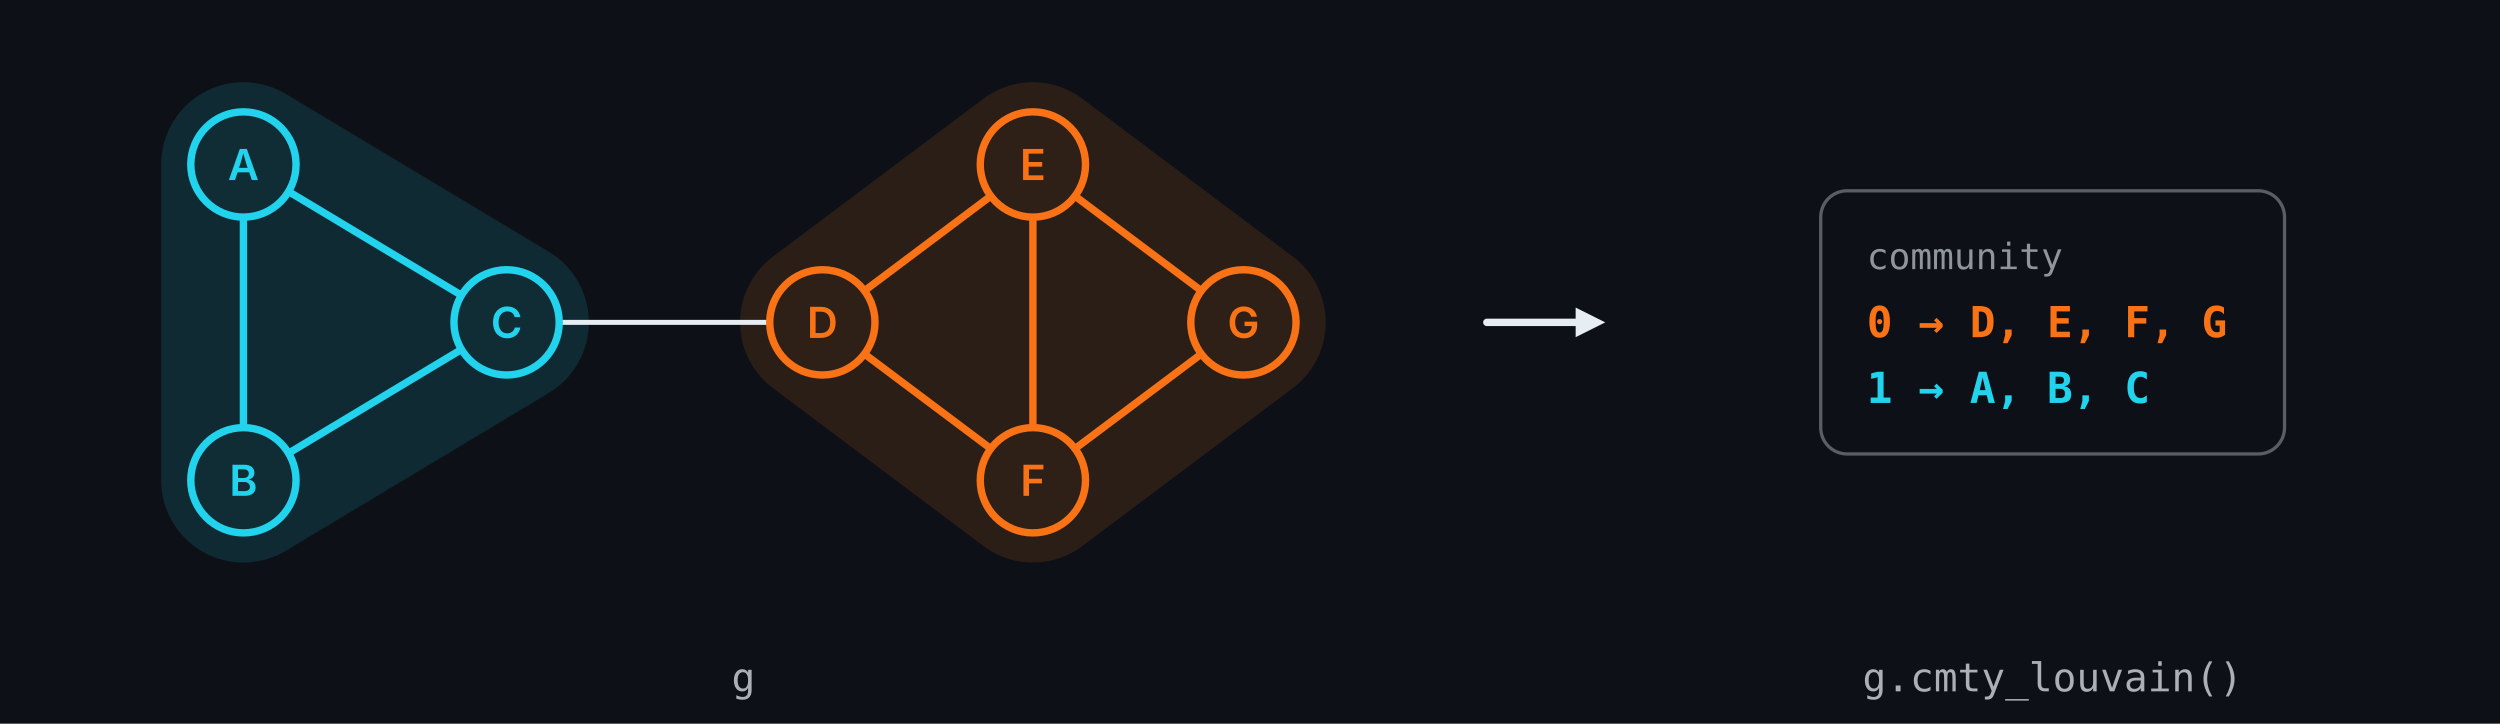
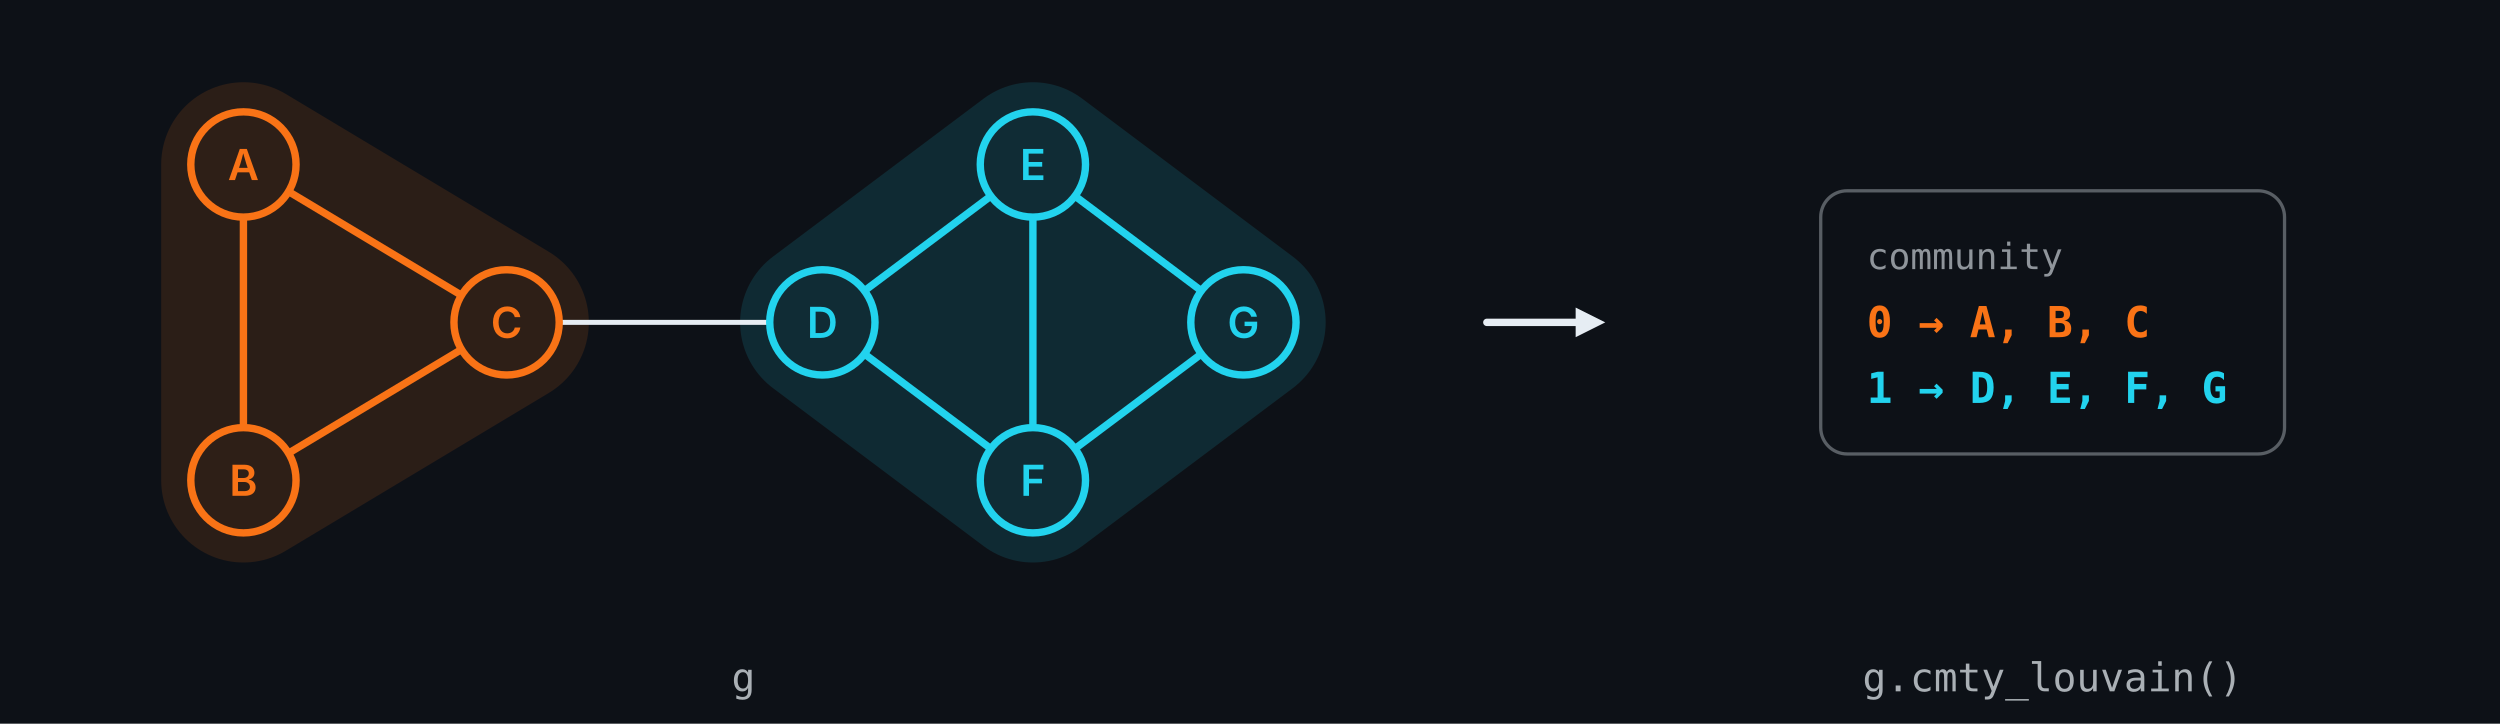
<svg xmlns="http://www.w3.org/2000/svg" viewBox="0 0 760 220" width="760" height="220" role="img" xml:space="preserve">
  <rect width="760" height="220" fill="#0d1117" />
  <g opacity="0.13">
-     <path d="M 250.0 98.0 L 314.0 50.0 L 378.0 98.0 L 314.0 146.0 Z" fill="#f97316" stroke="#f97316" stroke-width="50.0" stroke-linejoin="round" stroke-linecap="round" />
+     <path d="M 74.0 50.0 L 154.0 98.0 L 74.0 146.0 Z" fill="#f97316" stroke="#f97316" stroke-width="50.0" stroke-linejoin="round" stroke-linecap="round" />
  </g>
  <g opacity="0.13">
-     <path d="M 74.0 50.0 L 154.0 98.0 L 74.0 146.0 Z" fill="#22d3ee" stroke="#22d3ee" stroke-width="50.0" stroke-linejoin="round" stroke-linecap="round" />
+     <path d="M 250.0 98.0 L 314.0 50.0 L 378.0 98.0 L 314.0 146.0 Z" fill="#22d3ee" stroke="#22d3ee" stroke-width="50.0" stroke-linejoin="round" stroke-linecap="round" />
  </g>
  <rect x="553.5" y="58.0" width="141.0" height="80.0" rx="8" fill="#0d1117" stroke="#e6edf3" stroke-opacity="0.35" stroke-width="1" />
  <line x1="452.0" y1="98.0" x2="480.0" y2="98.0" stroke="#e6edf3" stroke-opacity="1.0" stroke-width="2.25" stroke-linecap="round" />
  <polygon points="488.0,98.0 479.0,102.5 479.0,93.5" fill="#e6edf3" fill-opacity="1.0" />
-   <path d="M 74.00 66.00 L 74.00 130.00" fill="none" stroke="#22d3ee" stroke-opacity="1" stroke-width="2.25" stroke-linecap="round" />
-   <path d="M 87.72 58.23 L 140.28 89.77" fill="none" stroke="#22d3ee" stroke-opacity="1" stroke-width="2.25" stroke-linecap="round" />
-   <path d="M 87.72 137.77 L 140.28 106.23" fill="none" stroke="#22d3ee" stroke-opacity="1" stroke-width="2.25" stroke-linecap="round" />
+   <path d="M 74.00 66.00 L 74.00 130.00" fill="none" stroke="#f97316" stroke-opacity="1" stroke-width="2.25" stroke-linecap="round" />
+   <path d="M 87.72 58.23 L 140.28 89.77" fill="none" stroke="#f97316" stroke-opacity="1" stroke-width="2.25" stroke-linecap="round" />
+   <path d="M 87.72 137.77 L 140.28 106.23" fill="none" stroke="#f97316" stroke-opacity="1" stroke-width="2.25" stroke-linecap="round" />
  <path d="M 170.00 98.00 L 234.00 98.00" fill="none" stroke="#e6edf3" stroke-opacity="1" stroke-width="1.5" stroke-linecap="round" />
-   <path d="M 262.80 88.40 L 301.20 59.60" fill="none" stroke="#f97316" stroke-opacity="1" stroke-width="2.25" stroke-linecap="round" />
-   <path d="M 262.80 107.60 L 301.20 136.40" fill="none" stroke="#f97316" stroke-opacity="1" stroke-width="2.25" stroke-linecap="round" />
-   <path d="M 314.00 66.00 L 314.00 130.00" fill="none" stroke="#f97316" stroke-opacity="1" stroke-width="2.25" stroke-linecap="round" />
-   <path d="M 326.80 59.60 L 365.20 88.40" fill="none" stroke="#f97316" stroke-opacity="1" stroke-width="2.25" stroke-linecap="round" />
-   <path d="M 326.80 136.40 L 365.20 107.60" fill="none" stroke="#f97316" stroke-opacity="1" stroke-width="2.25" stroke-linecap="round" />
-   <circle cx="74.0" cy="50.0" r="16" fill="#102c35" stroke="#22d3ee" stroke-opacity="1" stroke-width="2.25" />
-   <text x="74.0" y="50.0" text-anchor="middle" dominant-baseline="central" font-family="ui-sans-serif, system-ui, -apple-system, 'Segoe UI', sans-serif" font-size="13" font-weight="600" fill="#22d3ee" fill-opacity="1">A</text>
-   <circle cx="74.0" cy="146.0" r="16" fill="#102c35" stroke="#22d3ee" stroke-opacity="1" stroke-width="2.25" />
-   <text x="74.0" y="146.0" text-anchor="middle" dominant-baseline="central" font-family="ui-sans-serif, system-ui, -apple-system, 'Segoe UI', sans-serif" font-size="13" font-weight="600" fill="#22d3ee" fill-opacity="1">B</text>
-   <circle cx="154.0" cy="98.0" r="16" fill="#102c35" stroke="#22d3ee" stroke-opacity="1" stroke-width="2.25" />
-   <text x="154.0" y="98.0" text-anchor="middle" dominant-baseline="central" font-family="ui-sans-serif, system-ui, -apple-system, 'Segoe UI', sans-serif" font-size="13" font-weight="600" fill="#22d3ee" fill-opacity="1">C</text>
-   <circle cx="250.0" cy="98.0" r="16" fill="#2e1f17" stroke="#f97316" stroke-opacity="1" stroke-width="2.25" />
-   <text x="250.0" y="98.0" text-anchor="middle" dominant-baseline="central" font-family="ui-sans-serif, system-ui, -apple-system, 'Segoe UI', sans-serif" font-size="13" font-weight="600" fill="#f97316" fill-opacity="1">D</text>
-   <circle cx="314.0" cy="50.0" r="16" fill="#2e1f17" stroke="#f97316" stroke-opacity="1" stroke-width="2.25" />
-   <text x="314.0" y="50.0" text-anchor="middle" dominant-baseline="central" font-family="ui-sans-serif, system-ui, -apple-system, 'Segoe UI', sans-serif" font-size="13" font-weight="600" fill="#f97316" fill-opacity="1">E</text>
-   <circle cx="314.0" cy="146.0" r="16" fill="#2e1f17" stroke="#f97316" stroke-opacity="1" stroke-width="2.25" />
-   <text x="314.0" y="146.0" text-anchor="middle" dominant-baseline="central" font-family="ui-sans-serif, system-ui, -apple-system, 'Segoe UI', sans-serif" font-size="13" font-weight="600" fill="#f97316" fill-opacity="1">F</text>
-   <circle cx="378.0" cy="98.0" r="16" fill="#2e1f17" stroke="#f97316" stroke-opacity="1" stroke-width="2.25" />
-   <text x="378.0" y="98.0" text-anchor="middle" dominant-baseline="central" font-family="ui-sans-serif, system-ui, -apple-system, 'Segoe UI', sans-serif" font-size="13" font-weight="600" fill="#f97316" fill-opacity="1">G</text>
+   <path d="M 262.80 88.40 L 301.20 59.60" fill="none" stroke="#22d3ee" stroke-opacity="1" stroke-width="2.25" stroke-linecap="round" />
+   <path d="M 262.80 107.60 L 301.20 136.40" fill="none" stroke="#22d3ee" stroke-opacity="1" stroke-width="2.25" stroke-linecap="round" />
+   <path d="M 314.00 66.00 L 314.00 130.00" fill="none" stroke="#22d3ee" stroke-opacity="1" stroke-width="2.25" stroke-linecap="round" />
+   <path d="M 326.80 59.60 L 365.20 88.40" fill="none" stroke="#22d3ee" stroke-opacity="1" stroke-width="2.25" stroke-linecap="round" />
+   <path d="M 326.80 136.40 L 365.20 107.60" fill="none" stroke="#22d3ee" stroke-opacity="1" stroke-width="2.25" stroke-linecap="round" />
+   <circle cx="74.0" cy="50.0" r="16" fill="#2e1f17" stroke="#f97316" stroke-opacity="1" stroke-width="2.25" />
+   <text x="74.0" y="50.0" text-anchor="middle" dominant-baseline="central" font-family="ui-sans-serif, system-ui, -apple-system, 'Segoe UI', sans-serif" font-size="13" font-weight="600" fill="#f97316" fill-opacity="1">A</text>
+   <circle cx="74.0" cy="146.0" r="16" fill="#2e1f17" stroke="#f97316" stroke-opacity="1" stroke-width="2.25" />
+   <text x="74.0" y="146.0" text-anchor="middle" dominant-baseline="central" font-family="ui-sans-serif, system-ui, -apple-system, 'Segoe UI', sans-serif" font-size="13" font-weight="600" fill="#f97316" fill-opacity="1">B</text>
+   <circle cx="154.0" cy="98.0" r="16" fill="#2e1f17" stroke="#f97316" stroke-opacity="1" stroke-width="2.25" />
+   <text x="154.0" y="98.0" text-anchor="middle" dominant-baseline="central" font-family="ui-sans-serif, system-ui, -apple-system, 'Segoe UI', sans-serif" font-size="13" font-weight="600" fill="#f97316" fill-opacity="1">C</text>
+   <circle cx="250.0" cy="98.0" r="16" fill="#102c35" stroke="#22d3ee" stroke-opacity="1" stroke-width="2.25" />
+   <text x="250.0" y="98.0" text-anchor="middle" dominant-baseline="central" font-family="ui-sans-serif, system-ui, -apple-system, 'Segoe UI', sans-serif" font-size="13" font-weight="600" fill="#22d3ee" fill-opacity="1">D</text>
+   <circle cx="314.0" cy="50.0" r="16" fill="#102c35" stroke="#22d3ee" stroke-opacity="1" stroke-width="2.25" />
+   <text x="314.0" y="50.0" text-anchor="middle" dominant-baseline="central" font-family="ui-sans-serif, system-ui, -apple-system, 'Segoe UI', sans-serif" font-size="13" font-weight="600" fill="#22d3ee" fill-opacity="1">E</text>
+   <circle cx="314.0" cy="146.0" r="16" fill="#102c35" stroke="#22d3ee" stroke-opacity="1" stroke-width="2.25" />
+   <text x="314.0" y="146.0" text-anchor="middle" dominant-baseline="central" font-family="ui-sans-serif, system-ui, -apple-system, 'Segoe UI', sans-serif" font-size="13" font-weight="600" fill="#22d3ee" fill-opacity="1">F</text>
+   <circle cx="378.0" cy="98.0" r="16" fill="#102c35" stroke="#22d3ee" stroke-opacity="1" stroke-width="2.25" />
+   <text x="378.0" y="98.0" text-anchor="middle" dominant-baseline="central" font-family="ui-sans-serif, system-ui, -apple-system, 'Segoe UI', sans-serif" font-size="13" font-weight="600" fill="#22d3ee" fill-opacity="1">G</text>
  <text x="226.0" y="206.0" text-anchor="middle" dominant-baseline="central" font-family="ui-monospace, SFMono-Regular, Menlo, Consolas, monospace" font-size="12" font-weight="400" fill="#e6edf3" fill-opacity="0.72">g</text>
  <text x="624.0" y="206.0" text-anchor="middle" dominant-baseline="central" font-family="ui-monospace, SFMono-Regular, Menlo, Consolas, monospace" font-size="12" font-weight="400" fill="#e6edf3" fill-opacity="0.72">g.cmty_louvain()</text>
  <text x="567.5" y="78.0" text-anchor="start" dominant-baseline="central" font-family="ui-monospace, SFMono-Regular, Menlo, Consolas, monospace" font-size="11" font-weight="400" fill="#e6edf3" fill-opacity="0.6">community</text>
-   <text x="567.5" y="98.0" text-anchor="start" dominant-baseline="central" font-family="ui-monospace, SFMono-Regular, Menlo, Consolas, monospace" font-size="13" font-weight="600" fill="#f97316" fill-opacity="1.0">0 → D, E, F, G</text>
-   <text x="567.5" y="118.0" text-anchor="start" dominant-baseline="central" font-family="ui-monospace, SFMono-Regular, Menlo, Consolas, monospace" font-size="13" font-weight="600" fill="#22d3ee" fill-opacity="1.0">1 → A, B, C</text>
+   <text x="567.5" y="98.0" text-anchor="start" dominant-baseline="central" font-family="ui-monospace, SFMono-Regular, Menlo, Consolas, monospace" font-size="13" font-weight="600" fill="#f97316" fill-opacity="1.0">0 → A, B, C</text>
+   <text x="567.5" y="118.0" text-anchor="start" dominant-baseline="central" font-family="ui-monospace, SFMono-Regular, Menlo, Consolas, monospace" font-size="13" font-weight="600" fill="#22d3ee" fill-opacity="1.0">1 → D, E, F, G</text>
</svg>
